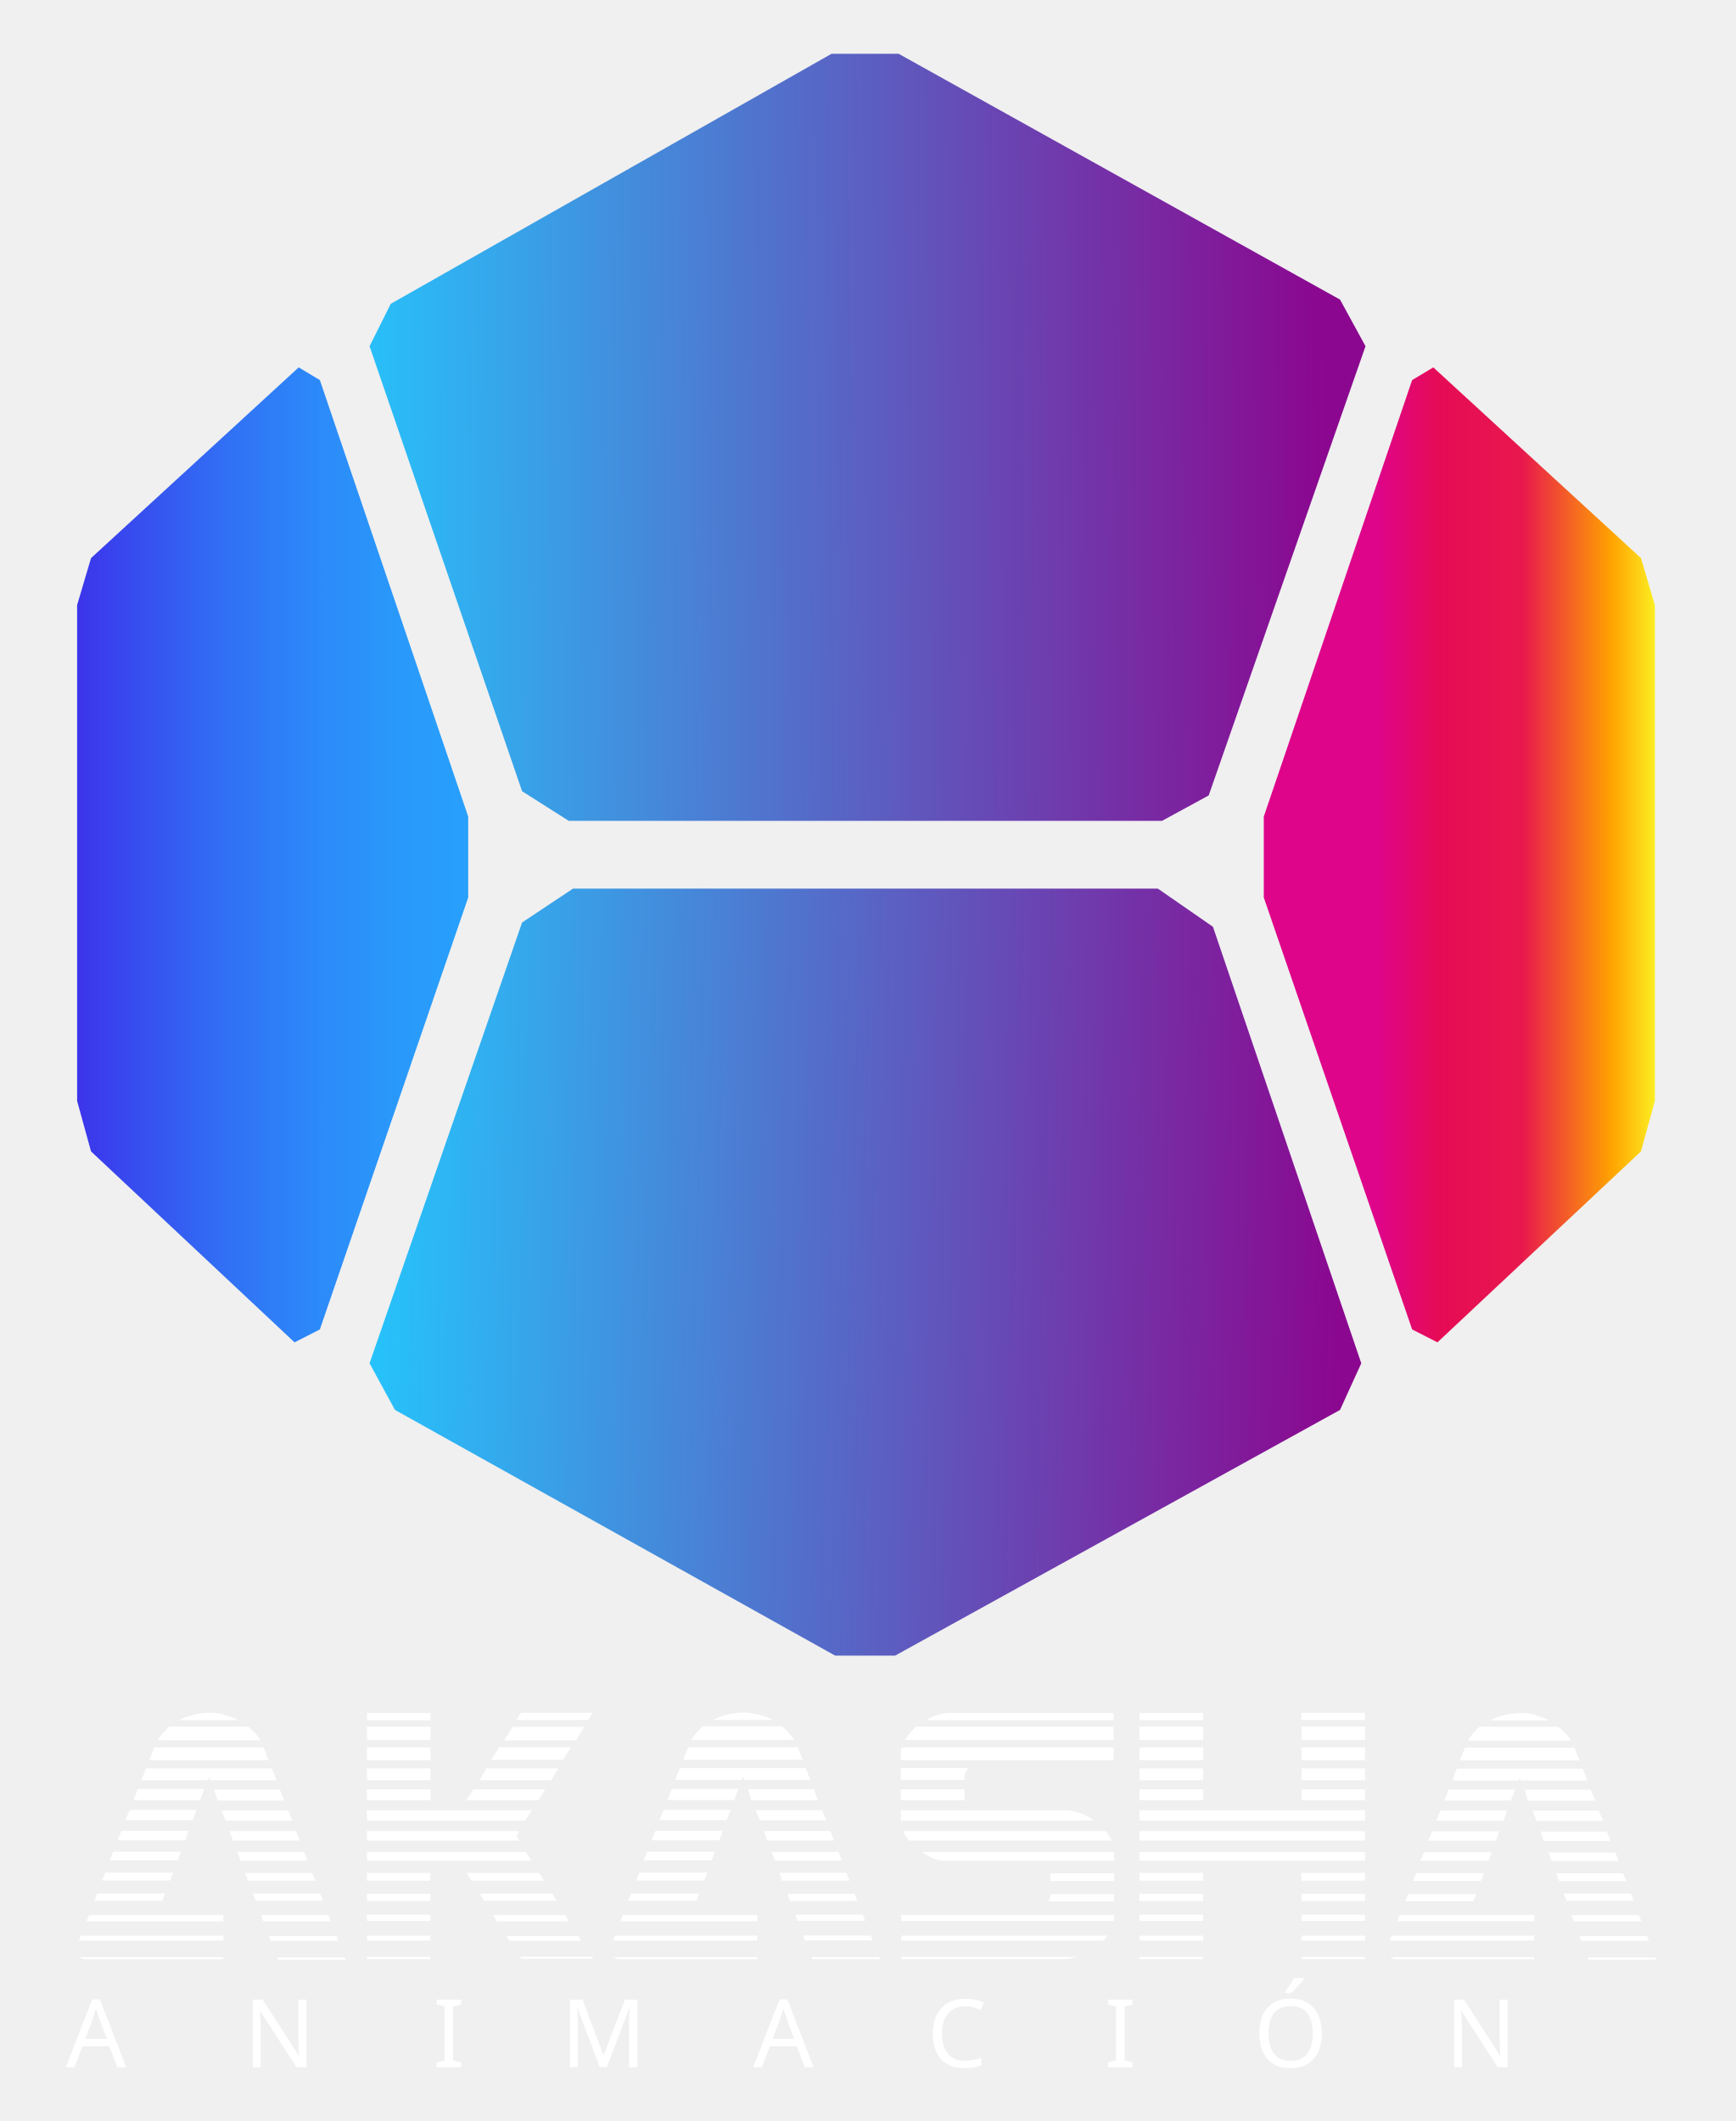
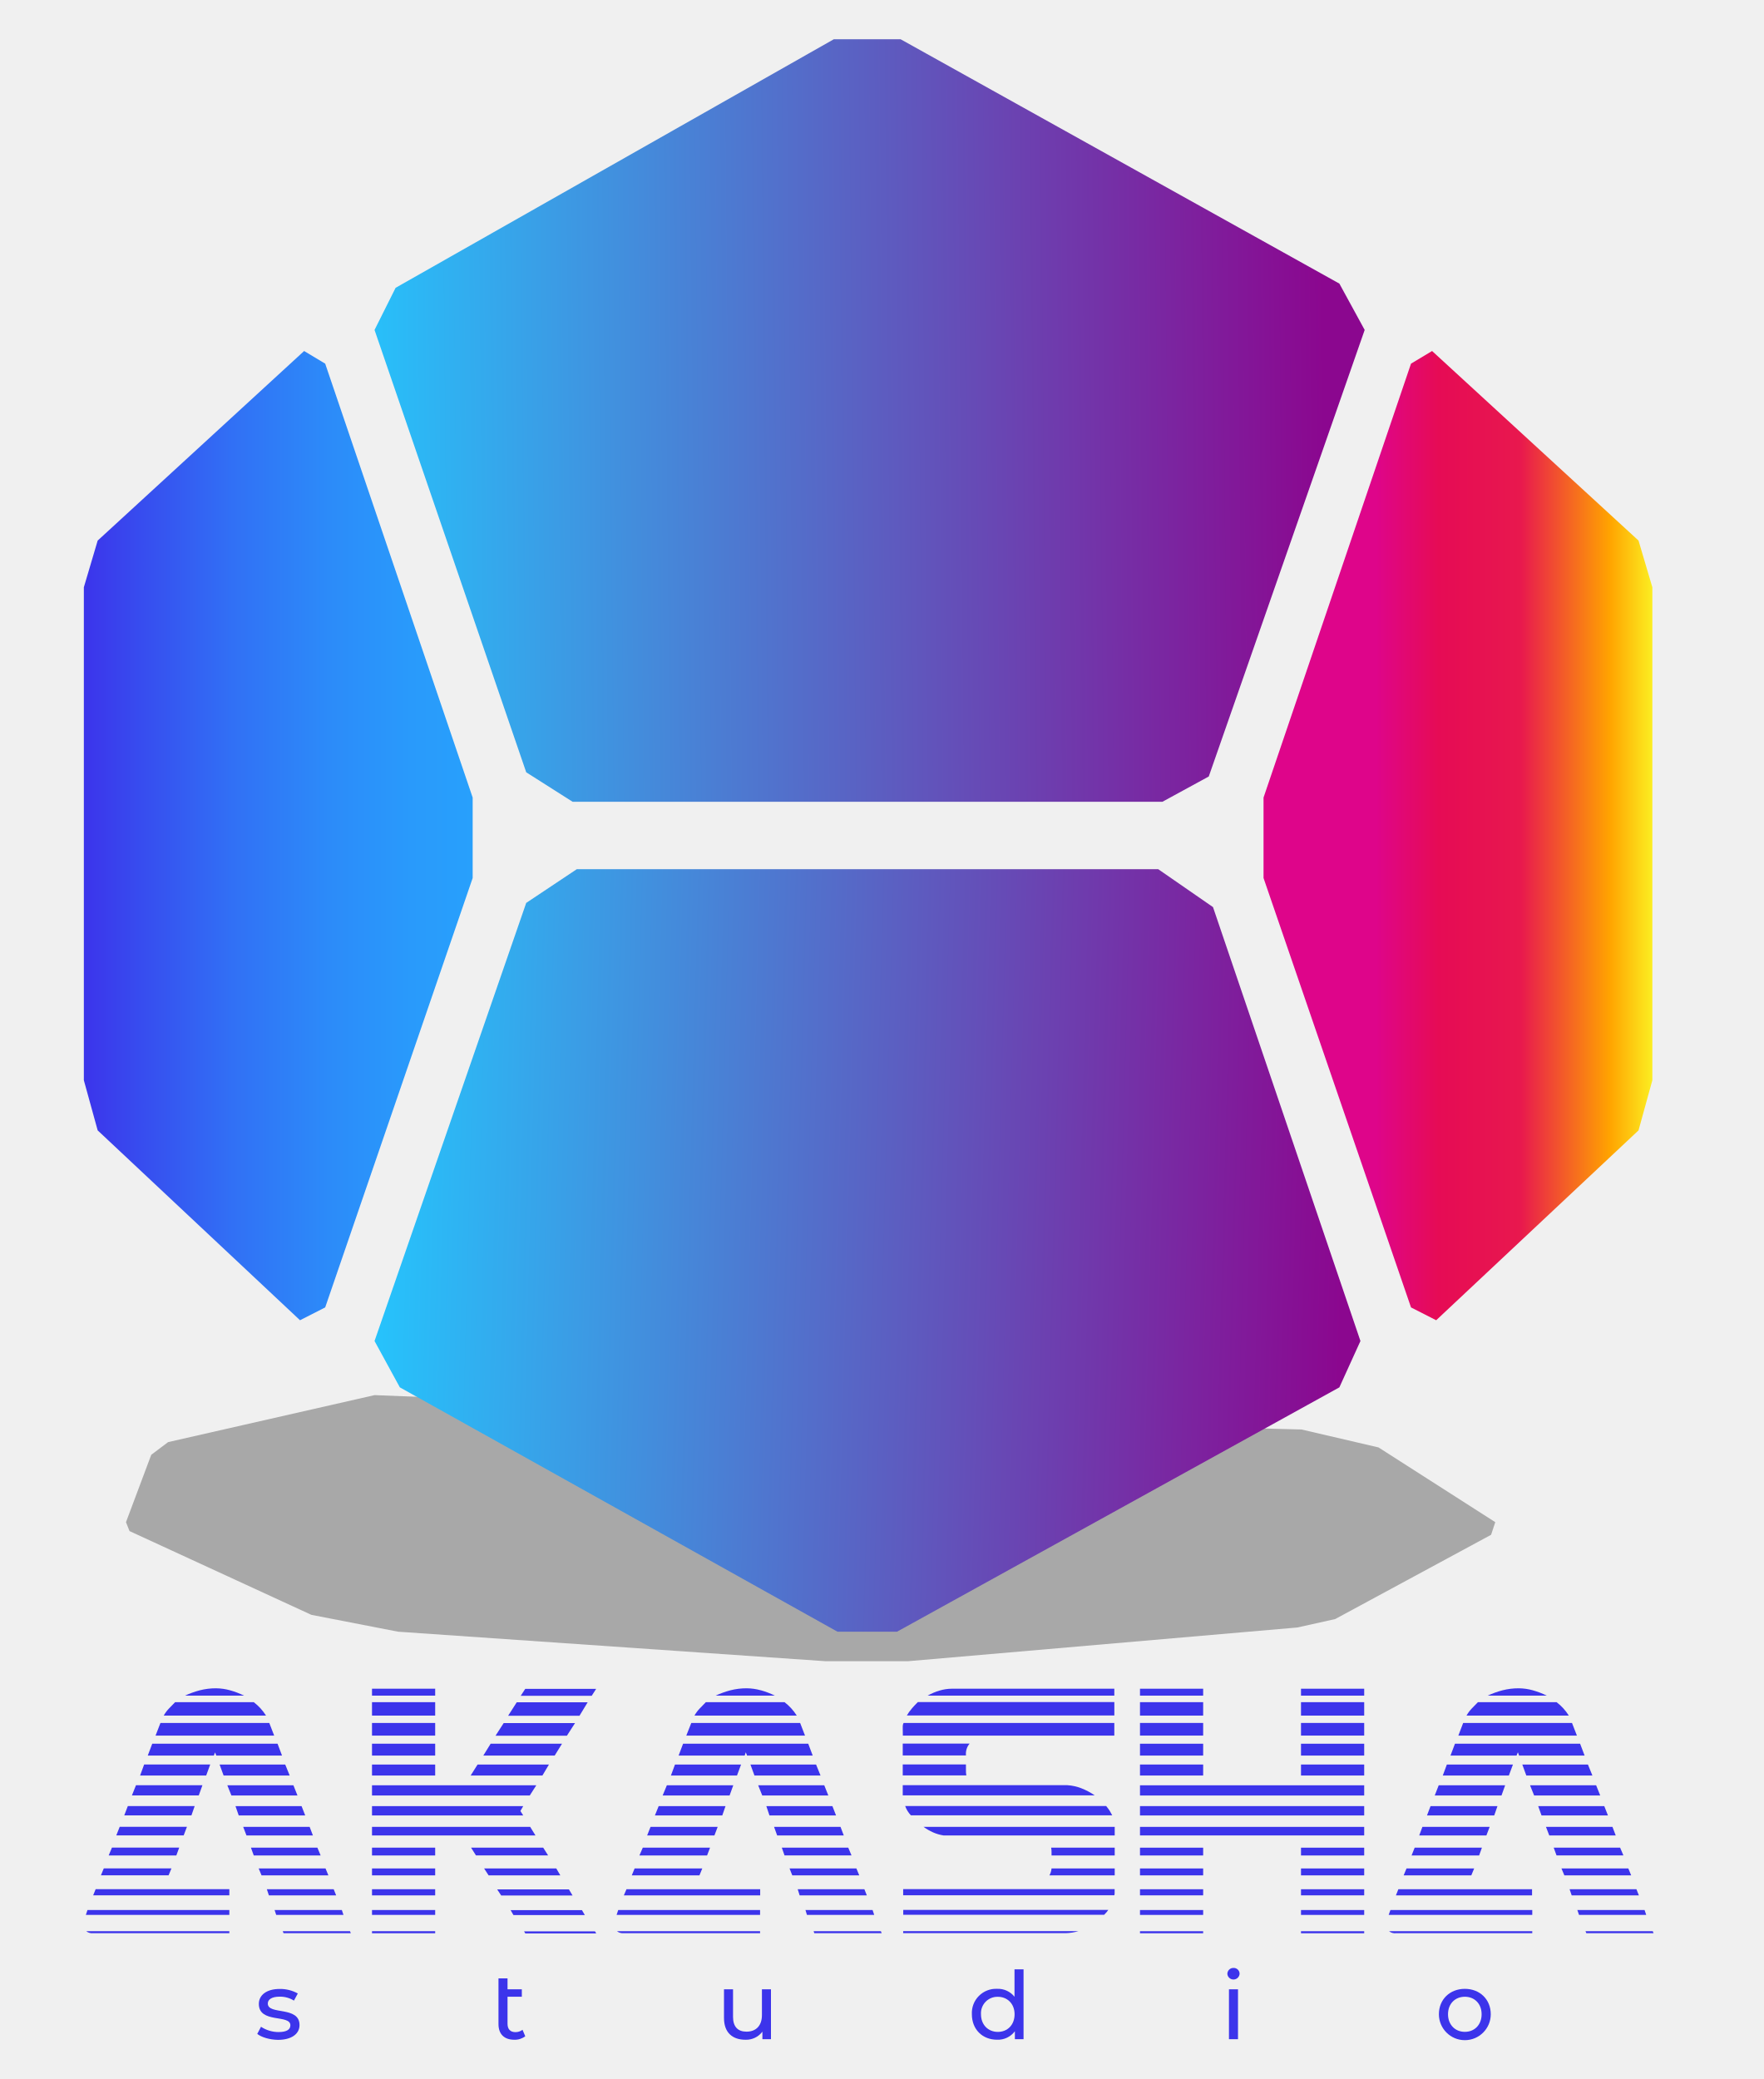
- <svg xmlns="http://www.w3.org/2000/svg" xmlns:xlink="http://www.w3.org/1999/xlink" id="Layer_1" data-name="Layer 1" viewBox="0 0 241.98 295.71">
+ <svg xmlns="http://www.w3.org/2000/svg" xmlns:xlink="http://www.w3.org/1999/xlink" viewBox="0 0 667.29 786.57">
  <defs>
-     <style>.cls-1,.cls-2{fill:#fff;}.cls-2{font-size:13.19px;font-family:MontserratAlternates-Medium, MontserratAlternates Medium;font-weight:500;letter-spacing:1.24em;}.cls-3{letter-spacing:1.23em;}.cls-4{letter-spacing:1.22em;}.cls-5{fill:url(#linear-gradient);}.cls-6{fill:url(#linear-gradient-2);}.cls-7{fill:url(#linear-gradient-3);}.cls-8{fill:url(#linear-gradient-4);}</style>
-     <linearGradient id="linear-gradient" x1="184.69" y1="60.53" x2="45.86" y2="61.86" gradientUnits="userSpaceOnUse">
+     <style>.cls-1{isolation:isolate;}.cls-2{opacity:0.3;mix-blend-mode:multiply;}.cls-3{fill:#3c34eb;}.cls-4{fill:url(#linear-gradient);}.cls-5{fill:url(#linear-gradient-2);}.cls-6{fill:url(#linear-gradient-3);}.cls-7{fill:url(#linear-gradient-4);}</style>
+     <linearGradient id="linear-gradient" x1="500.96" y1="157.91" x2="126.43" y2="161.5" gradientUnits="userSpaceOnUse">
      <stop offset="0" stop-color="#8b078f" />
      <stop offset="0.49" stop-color="#5865c5" />
      <stop offset="1" stop-color="#24c7fe" />
    </linearGradient>
-     <linearGradient id="linear-gradient-2" x1="187.31" y1="178.66" x2="49.16" y2="174.95" xlink:href="#linear-gradient" />
-     <linearGradient id="linear-gradient-3" x1="176.18" y1="119.19" x2="230.7" y2="119.19" gradientUnits="userSpaceOnUse">
+     <linearGradient id="linear-gradient-2" x1="508.04" y1="476.6" x2="135.34" y2="466.59" xlink:href="#linear-gradient" />
+     <linearGradient id="linear-gradient-3" x1="478" y1="316.15" x2="625.09" y2="316.15" gradientUnits="userSpaceOnUse">
      <stop offset="0.29" stop-color="#de058a" />
      <stop offset="0.45" stop-color="#e60b55" />
      <stop offset="0.66" stop-color="#e8184e" />
      <stop offset="0.89" stop-color="#ffa300" />
      <stop offset="1" stop-color="#fcee21" />
    </linearGradient>
-     <linearGradient id="linear-gradient-4" x1="10.75" y1="119.19" x2="65.27" y2="119.19" gradientUnits="userSpaceOnUse">
+     <linearGradient id="linear-gradient-4" x1="31.72" y1="316.15" x2="178.81" y2="316.15" gradientUnits="userSpaceOnUse">
      <stop offset="0" stop-color="#3c34eb" />
      <stop offset="0.15" stop-color="#374def" />
      <stop offset="0.39" stop-color="#3171f5" />
      <stop offset="0.63" stop-color="#2c8bf9" />
      <stop offset="0.84" stop-color="#299afb" />
      <stop offset="1" stop-color="#28a0fc" />
    </linearGradient>
  </defs>
-   <path class="cls-1" d="M11.26,269.87H31.15v.68H11Zm-.17,3H31.15v.29H12.06A1.34,1.34,0,0,1,11.09,272.84ZM12.4,267H31.15v.86H12.06ZM13.54,264H23l-.4,1H13.14Zm1.15-2.92h9.43l-.4,1.09H14.23Zm1.08-2.91h9.44l-.46,1.2H15.32Zm1.15-2.92h9.37l-.46,1.32H16.4Zm1.14-2.91h9.32l-.52,1.43H17.49Zm1.14-2.92h9.26L27.89,251H18.63ZM29,248.2H19.72l.63-1.65H37.9l.63,1.65H29.32l-.17-.45Zm-7.49-4.57H36.75l.69,1.77H20.8Zm14.81-1H22a5.35,5.35,0,0,1,.71-1c.29-.31.58-.61.89-.91h11A7.37,7.37,0,0,1,36.3,242.6Zm-5-3.54a11.27,11.27,0,0,1,1.94.74H24.92a12.25,12.25,0,0,1,2.06-.74,8.9,8.9,0,0,1,2.28-.29A7.57,7.57,0,0,1,31.27,239.06Zm-1.49,10.4H39l.63,1.54H30.35Zm1.09,2.92h9.26l.57,1.43H31.44ZM32,255.29h9.26l.51,1.32H32.47Zm1.08,2.92h9.32l.46,1.2H33.55Zm1.09,2.91H43.5l.46,1.09H34.58ZM35.27,264h9.37l.4,1H35.67ZM36.41,267h9.38l.34.86H36.7Zm1.09,2.92h9.43l.23.68H37.72Zm1.14,3h9.43l.12.29H38.75Z" />
-   <path class="cls-1" d="M60,238.83v1H51.16v-1Zm-8.86,1.89H60v1.88H51.16Zm0,2.91H60v1.77H51.16Zm0,2.92H60v1.65H51.16Zm0,2.91H60V251H51.16Zm0,2.92h23l-.92,1.43H51.16Zm0,2.91H72.37L72,256l.4.63H51.16Zm0,2.92H73.34l.74,1.2H51.16Zm0,2.91H60v1.09H51.16Zm0,2.92H60v1H51.16Zm0,2.91H60v.86H51.16Zm0,2.92H60v.68H51.16Zm0,3.26v-.29H60v.29ZM66,249.46H76L75.05,251H65Zm-.91,11.66H75.17l.68,1.09H65.74Zm2.74-14.57h10l-1,1.65h-10ZM66.88,264H77l.57,1H67.51Zm2.74-20.41h10l-1.15,1.77h-10ZM68.71,267H78.77l.51.86h-10Zm2.74-26.23h10l-1.15,1.88h-10Zm-.86,29.15h10l.4.68H71ZM82,239.8H72l.63-1H82.6Zm-9.49,33h10l.17.29H72.65Z" />
-   <path class="cls-1" d="M85.68,269.87h19.9v.68H85.46Zm-.17,3h20.07v.29H86.48A1.35,1.35,0,0,1,85.51,272.84ZM86.83,267h18.75v.86H86.48ZM88,264h9.49l-.4,1H87.57Zm1.14-2.92h9.44l-.4,1.09H88.66Zm1.09-2.91h9.43l-.45,1.2H89.74Zm1.14-2.92h9.38l-.46,1.32H90.83Zm1.15-2.91h9.31l-.51,1.43H91.92Zm1.14-2.92h9.26l-.57,1.54H93.06Zm9.78-1.26H94.14l.63-1.65h17.55l.63,1.65h-9.2l-.17-.45Zm-7.49-4.57h15.26l.69,1.77H95.23Zm14.8-1H96.37a5,5,0,0,1,.72-1c.28-.31.58-.61.88-.91h11A7.32,7.32,0,0,1,110.72,242.6Zm-5-3.54a11.07,11.07,0,0,1,2,.74H99.35a12.14,12.14,0,0,1,2.05-.74,9,9,0,0,1,2.29-.29A7.44,7.44,0,0,1,105.69,239.06Zm-1.48,10.4h9.2L114,251h-9.26Zm1.08,2.92h9.26l.57,1.43h-9.26Zm1.14,2.91h9.27l.51,1.32h-9.32Zm1.09,2.92h9.32l.46,1.2H108Zm1.09,2.91h9.31l.46,1.09H109Zm1.08,2.92h9.38l.4,1h-9.38Zm1.15,2.91h9.37l.34.86h-9.43Zm1.08,2.92h9.43l.23.68h-9.43Zm1.15,3h9.43l.11.29h-9.43Z" />
-   <path class="cls-1" d="M125.58,244.55v-.46a1,1,0,0,1,.12-.46h29.55v1.77H125.58Zm8.87,3.6v0h-8.87v-1.65H135A2.18,2.18,0,0,0,134.45,248.15Zm.05,2.85h-8.92v-1.54h8.87v.74A3.72,3.72,0,0,0,134.5,251Zm1.6,1.38h12.58a6.17,6.17,0,0,1,1.94.43,8.6,8.6,0,0,1,1.89,1H125.58v-1.43H136.1Zm19.15,15.43H125.64V267h29.67v.46A1,1,0,0,1,155.25,267.81Zm-1.11,2.4a3.4,3.4,0,0,1-.32.34H125.64v-.68H154.4Zm-28.5,2.63h24.58a6.81,6.81,0,0,1-1.77.29H125.64Zm.29-17.55h28.18a8,8,0,0,1,.49.66c.13.21.25.43.37.66H126.73A3.69,3.69,0,0,1,125.93,255.29Zm.91-13.66c.27-.31.55-.61.86-.91h27.55v1.88H126.16A6.29,6.29,0,0,1,126.84,241.63Zm3,17.35a7.75,7.75,0,0,1-1.34-.77h26.81v1.2h-24A6.08,6.08,0,0,1,129.84,259Zm.92-19.89a5.73,5.73,0,0,1,1.68-.26h22.81v1H129.07A7.85,7.85,0,0,1,130.76,239.09Zm15.69,25h8.86v1h-9.15A2.41,2.41,0,0,0,146.45,264Zm0-2.29a2.68,2.68,0,0,0-.06-.63h8.92v1.09h-8.86Z" />
-   <path class="cls-1" d="M167.71,238.83v1h-8.86v-1Zm-8.86,1.89h8.86v1.88h-8.86Zm0,2.91h8.86v1.77h-8.86Zm0,2.92h8.86v1.65h-8.86Zm0,2.91h8.86V251h-8.86Zm31.44,2.92v1.43H158.85v-1.43Zm-31.44,2.91h31.44v1.32H158.85Zm0,2.92h31.44v1.2H158.85Zm0,2.91h8.86v1.09h-8.86Zm0,2.92h8.86v1h-8.86Zm0,2.91h8.86v.86h-8.86Zm0,2.92h8.86v.68h-8.86Zm0,3.26v-.29h8.86v.29Zm31.44-33.33h-8.86v-1h8.86Zm-8.86.92h8.86v1.88h-8.86Zm0,2.91h8.86v1.77h-8.86Zm0,2.92h8.86v1.65h-8.86Zm0,2.91h8.86V251h-8.86Zm0,11.66h8.86v1.09h-8.86Zm0,2.92h8.86v1h-8.86Zm0,2.91h8.86v.86h-8.86Zm0,2.92h8.86v.68h-8.86Zm0,3.26v-.29h8.86v.29Z" />
-   <path class="cls-1" d="M194,269.87h19.89v.68H193.72Zm-.17,3h20.06v.29H194.75A1.34,1.34,0,0,1,193.78,272.84Zm1.31-5.89h18.75v.86H194.75Zm1.15-2.91h9.49l-.4,1h-9.49Zm1.14-2.92h9.43l-.4,1.09h-9.49Zm1.09-2.91h9.43l-.46,1.2H198Zm1.14-2.92H209l-.46,1.32H199.1Zm1.14-2.91h9.32l-.51,1.43h-9.38Zm1.15-2.92h9.26l-.57,1.54h-9.26Zm9.77-1.26h-9.26l.63-1.65h17.55l.63,1.65H212l-.17-.45Zm-7.49-4.57h15.27l.68,1.77H203.5Zm14.81-1H204.64a5,5,0,0,1,.72-1c.28-.31.58-.61.88-.91h11A7.19,7.19,0,0,1,219,242.6Zm-5-3.54a11.27,11.27,0,0,1,1.94.74h-8.29a12.58,12.58,0,0,1,2.06-.74,9,9,0,0,1,2.29-.29A7.5,7.5,0,0,1,214,239.06Zm-1.49,10.4h9.21l.62,1.54H213Zm1.09,2.92h9.26l.57,1.43h-9.26Zm1.14,2.91H224l.52,1.32h-9.32Zm1.09,2.92h9.32l.45,1.2h-9.32Zm1.08,2.91h9.32l.46,1.09h-9.38ZM218,264h9.37l.4,1h-9.37ZM219.1,267h9.38l.34.86h-9.43Zm1.09,2.92h9.43l.23.68h-9.43Zm1.14,3h9.43l.12.29h-9.43Z" />
-   <text class="cls-2" transform="translate(9.18 288.21)">ANI<tspan class="cls-3" x="69" y="0">M</tspan>
-     <tspan class="cls-4" x="95.83" y="0">A</tspan>
-     <tspan x="120.07" y="0">CIÓN</tspan>
-   </text>
-   <polygon class="cls-5" points="190.36 48.27 168.5 110.9 162 114.44 79.28 114.44 72.78 110.31 51.52 48.27 54.47 42.36 115.92 7.5 125.28 7.5 186.81 41.77 190.36 48.27" />
-   <polygon class="cls-6" points="79.88 123.89 161.41 123.89 169.09 129.21 189.77 190.07 186.81 196.57 124.78 230.83 116.43 230.83 55.06 196.57 51.52 190.07 72.78 128.62 79.88 123.89" />
-   <polygon class="cls-7" points="196.86 52.99 176.18 113.85 176.18 125.13 196.86 185.35 200.39 187.15 228.76 160.53 230.7 153.49 230.7 84.36 228.76 77.81 199.81 51.22 196.86 52.99" />
-   <polygon class="cls-8" points="44.59 52.99 65.27 113.85 65.27 125.13 44.59 185.35 41.06 187.15 12.69 160.53 10.75 153.49 10.75 84.36 12.69 77.81 41.64 51.22 44.59 52.99" />
+   <g class="cls-1">
+     <g id="Layer_1" data-name="Layer 1">
+       <polygon class="cls-2" points="49 579.27 117.79 610.96 150.61 617.34 312.24 628.5 343.56 628.5 490.76 615.75 505.1 612.56 564.08 580.68 565.67 575.9 521.5 547.62 492.35 540.83 430.19 539.24 141.69 527.83 63.59 545.61 57.22 550.4 47.66 575.9 49 579.27" />
+       <path class="cls-3" d="M33.09,722.64H86.76v1.85H32.48Zm-.46,8H86.76v.77H35.25A3.6,3.6,0,0,1,32.63,730.66Zm3.55-15.88H86.76v2.31H35.25Zm3.08-7.87h25.6l-1.08,2.62H38.18Zm3.09-7.86H67.79L66.71,702H41.11Zm2.93-7.87H70.72l-1.23,3.24H44Zm3.08-7.86H73.65l-1.23,3.54H47Zm3.08-7.87H76.58l-1.39,3.86H49.9Zm3.09-7.86h25L78,671.75H53ZM80.9,664.2h-25l1.69-4.48H105l1.69,4.48H81.82L81.36,663ZM60.7,651.86h41.17l1.85,4.78H58.85Zm39.94-2.78H61.93a13.48,13.48,0,0,1,1.93-2.62c.77-.82,1.56-1.64,2.39-2.46H96A19.45,19.45,0,0,1,100.64,649.08Zm-13.57-9.56a29.61,29.61,0,0,1,5.24,2H70a33.23,33.23,0,0,1,5.55-2,24.31,24.31,0,0,1,6.17-.77A20.29,20.29,0,0,1,87.07,639.52Zm-4,28.07h24.83l1.69,4.16h-25ZM86,675.45h25l1.54,3.86h-25Zm3.08,7.87h25l1.39,3.54H90.31ZM92,691.18h25.14l1.23,3.24H93.24Zm2.93,7.87h25.14L121.3,702H96Zm2.93,7.86h25.29l1.08,2.62H98.94Zm3.09,7.87h25.29l.92,2.31H101.72Zm2.93,7.86h25.44l.62,1.85H104.49Zm3.08,8h25.45l.3.77H107.27Z" />
+       <path class="cls-3" d="M164.63,638.91v2.62h-23.9v-2.62ZM140.73,644h23.9v5.08h-23.9Zm0,7.86h23.9v4.78h-23.9Zm0,7.86h23.9v4.48h-23.9Zm0,7.87h23.9v4.16h-23.9Zm0,7.86h62.15l-2.47,3.86H140.73Zm0,7.87h57.21l-1.07,1.85,1.07,1.69H140.73Zm0,7.86h59.84l2,3.24H140.73Zm0,7.87h23.9V702h-23.9Zm0,7.86h23.9v2.62h-23.9Zm0,7.87h23.9v2.31h-23.9Zm0,7.86h23.9v1.85h-23.9Zm0,8.79v-.77h23.9v.77Zm39.94-63.84h27l-2.47,4.16H178.05Zm-2.46,31.46H205.5l1.85,2.93H180.06Zm7.4-39.33h27l-2.77,4.48h-27Zm-2.47,47.19h27.3l1.54,2.62H184.84Zm7.4-55h27l-3.08,4.78h-27Zm-2.46,62.92h27.14l1.38,2.31h-27Zm7.4-70.78h26.83l-3.08,5.08h-27Zm-2.32,78.64h27l1.08,1.85h-27Zm30.69-81.11H197l1.7-2.62h26.83Zm-25.6,89.13h26.84l.46.77H198.72Z" />
+       <path class="cls-3" d="M233.87,722.64h53.67v1.85H233.26Zm-.46,8h54.13v.77H236A3.6,3.6,0,0,1,233.41,730.66ZM237,714.78h50.58v2.31H236Zm3.08-7.87h25.6l-1.08,2.62H239Zm3.09-7.86h25.44L267.49,702h-25.6Zm2.93-7.87H271.5l-1.23,3.24H244.82Zm3.08-7.86h25.29l-1.23,3.54H247.75Zm3.09-7.87h25.13L276,679.31H250.68Zm3.08-7.86h25l-1.54,4.16h-25Zm26.37-3.39h-25l1.69-4.48h47.35l1.69,4.48H282.61l-.47-1.24Zm-20.2-12.34h41.17l1.85,4.78H259.63Zm39.94-2.78H262.71a13.48,13.48,0,0,1,1.93-2.62c.77-.82,1.57-1.64,2.39-2.46h29.76A19.45,19.45,0,0,1,301.42,649.08Zm-13.57-9.56a29.61,29.61,0,0,1,5.24,2H270.73a33.23,33.23,0,0,1,5.55-2,24.31,24.31,0,0,1,6.17-.77A20.29,20.29,0,0,1,287.85,639.52Zm-4,28.07h24.83l1.69,4.16h-25Zm2.93,7.86h25l1.54,3.86h-25Zm3.08,7.87h25l1.38,3.54H291.09Zm2.93,7.86h25.14l1.23,3.24H294Zm2.93,7.87h25.14l1.23,2.93H296.79Zm2.93,7.86h25.29l1.08,2.62H299.72Zm3.09,7.87H327l.92,2.31H302.5Zm2.93,7.86H330.1l.62,1.85H305.27Zm3.08,8h25.45l.3.77H308.05Z" />
+       <path class="cls-3" d="M341.51,654.33v-1.24a2.67,2.67,0,0,1,.31-1.23h79.73v4.78h-80ZM365.42,664v.16H341.51v-4.48H366.8A5.93,5.93,0,0,0,365.42,664Zm.15,7.71H341.51v-4.16h23.91v2A10.49,10.49,0,0,0,365.57,671.75Zm4.32,3.7h33.92a17.72,17.72,0,0,1,5.25,1.16,24.75,24.75,0,0,1,5.09,2.7H341.51v-3.86h28.38Zm51.66,41.64H341.67v-2.31h80V716A2.68,2.68,0,0,1,421.55,717.09Zm-3,6.48c-.26.31-.54.61-.85.92h-76v-1.85h77.57A11.31,11.31,0,0,1,418.54,723.57Zm-76.87,7.09H408a18.07,18.07,0,0,1-4.78.77H341.67Zm.77-47.34h76a18,18,0,0,1,1.32,1.77c.35.57.69,1.16,1,1.77H344.6A9.87,9.87,0,0,1,342.44,683.32Zm2.47-36.86q1.06-1.23,2.31-2.46h74.33v5.08h-78.5A16,16,0,0,1,344.91,646.46ZM353,693.27a19.46,19.46,0,0,1-3.62-2.09H421.7v3.24H356.93A15.73,15.73,0,0,1,353,693.27Zm2.47-53.67a16.39,16.39,0,0,1,4.55-.69h61.53v2.62H350.92A20.75,20.75,0,0,1,355.47,639.6Zm42.33,67.31h23.9v2.62H397A6.62,6.62,0,0,0,397.8,706.91Zm0-6.16a7.54,7.54,0,0,0-.15-1.7H421.7V702H397.8Z" />
+       <path class="cls-3" d="M455.16,638.91v2.62h-23.9v-2.62ZM431.26,644h23.9v5.08h-23.9Zm0,7.86h23.9v4.78h-23.9Zm0,7.86h23.9v4.48h-23.9Zm0,7.87h23.9v4.16h-23.9Zm84.82,7.86v3.86H431.26v-3.86Zm-84.82,7.87h84.82v3.54H431.26Zm0,7.86h84.82v3.24H431.26Zm0,7.87h23.9V702h-23.9Zm0,7.86h23.9v2.62h-23.9Zm0,7.87h23.9v2.31h-23.9Zm0,7.86h23.9v1.85h-23.9Zm0,8.79v-.77h23.9v.77Zm84.82-89.9H492.17v-2.62h23.91ZM492.17,644h23.91v5.08H492.17Zm0,7.86h23.91v4.78H492.17Zm0,7.86h23.91v4.48H492.17Zm0,7.87h23.91v4.16H492.17Zm0,31.46h23.91V702H492.17Zm0,7.86h23.91v2.62H492.17Zm0,7.87h23.91v2.31H492.17Zm0,7.86h23.91v1.85H492.17Zm0,8.79v-.77h23.91v.77Z" />
+       <path class="cls-3" d="M526,722.64h53.66v1.85H525.33Zm-.47,8h54.13v.77h-51.5A3.63,3.63,0,0,1,525.48,730.66ZM529,714.78h50.58v2.31h-51.5Zm3.09-7.87h25.59l-1.08,2.62H531Zm3.08-7.86h25.44L559.56,702H534Zm2.93-7.87h25.44l-1.23,3.24H536.9Zm3.08-7.86H566.5l-1.23,3.54H539.83Zm3.09-7.87h25.13l-1.38,3.86H542.76Zm3.08-7.86h25l-1.54,4.16h-25Zm26.37-3.39h-25l1.7-4.48h47.34l1.7,4.48H574.68l-.46-1.24Zm-20.2-12.34h41.17l1.86,4.78H551.7Zm39.94-2.78H554.78a13.9,13.9,0,0,1,1.93-2.62c.77-.82,1.57-1.64,2.39-2.46h29.76A19.28,19.28,0,0,1,593.49,649.08Zm-13.57-9.56a29.61,29.61,0,0,1,5.24,2H562.8a33.23,33.23,0,0,1,5.55-2,24.37,24.37,0,0,1,6.17-.77A20.29,20.29,0,0,1,579.92,639.52Zm-4,28.07h24.83l1.69,4.16h-25Zm2.93,7.86h25l1.55,3.86h-25Zm3.08,7.87h25l1.39,3.54H583.16Zm2.94,7.86H610l1.23,3.24H586.09Zm2.93,7.87h25.13l1.24,2.93h-25.3Zm2.93,7.86H616l1.08,2.62H591.8Zm3.08,7.87h25.29l.92,2.31H594.57Zm2.93,7.86h25.44l.62,1.85H597.35Zm3.08,8h25.45l.31.77H600.12Z" />
+       <polygon class="cls-4" points="516.26 124.83 457.28 293.78 439.75 303.34 216.61 303.34 199.07 292.19 141.69 124.83 149.66 108.89 315.43 14.85 340.7 14.85 506.69 107.3 516.26 124.83" />
+       <polygon class="cls-5" points="218.2 328.85 438.16 328.85 458.88 343.19 514.66 507.36 506.69 524.89 339.34 617.34 316.82 617.34 151.26 524.89 141.69 507.36 199.07 341.6 218.2 328.85" />
+       <polygon class="cls-6" points="533.79 137.58 478 301.75 478 332.19 533.79 494.65 543.31 499.5 619.86 427.67 625.09 408.7 625.09 222.19 619.86 204.52 541.76 132.8 533.79 137.58" />
+       <polygon class="cls-7" points="123.02 137.58 178.81 301.75 178.81 332.19 123.02 494.65 113.5 499.5 36.95 427.67 31.72 408.7 31.72 222.19 36.95 204.52 115.05 132.8 123.02 137.58" />
+       <path class="cls-3" d="M97.32,769.51l1.42-2.7a12.12,12.12,0,0,0,6.62,2c3.17,0,4.49-1,4.49-2.57,0-4.24-11.93-.57-11.93-8.08,0-3.38,3-5.66,7.87-5.66a13.68,13.68,0,0,1,6.87,1.71l-1.46,2.7a9.84,9.84,0,0,0-5.44-1.49c-3,0-4.45,1.1-4.45,2.6,0,4.45,12,.82,12,8.15,0,3.42-3.13,5.59-8.15,5.59C102,771.72,98.88,770.76,97.32,769.51Z" />
+       <path class="cls-3" d="M198.71,770.4a6.47,6.47,0,0,1-4.13,1.32c-3.81,0-6-2.1-6-5.91v-17.3H192v4.13h5.41v2.81H192v10.22c0,2,1,3.17,3,3.17a4.31,4.31,0,0,0,2.67-.89Z" />
+       <path class="cls-3" d="M291.66,752.64v18.87h-3.24v-2.85a7.68,7.68,0,0,1-6.41,3.06c-4.88,0-8.12-2.67-8.12-8.22V752.64h3.42V763.1c0,3.71,1.85,5.56,5.09,5.56,3.56,0,5.84-2.21,5.84-6.27v-9.75Z" />
+       <path class="cls-3" d="M387.21,745.09v26.42h-3.28v-3a8,8,0,0,1-6.73,3.2c-5.52,0-9.54-3.88-9.54-9.65a9.15,9.15,0,0,1,9.54-9.61,8,8,0,0,1,6.59,3V745.09Zm-3.39,17c0-4-2.74-6.62-6.33-6.62a6.22,6.22,0,0,0-6.38,6.62c0,4,2.74,6.66,6.38,6.66S383.82,766.1,383.82,762.07Z" />
+       <path class="cls-3" d="M464.31,746.8a2.26,2.26,0,0,1,2.32-2.25,2.21,2.21,0,0,1,2.31,2.17,2.32,2.32,0,0,1-4.63.08Zm.61,5.84h3.42v18.87h-3.42Z" />
+       <path class="cls-3" d="M544.34,762.07c0-5.62,4.16-9.61,9.82-9.61s9.8,4,9.8,9.61a9.81,9.81,0,0,1-19.62,0Zm16.16,0c0-4-2.7-6.62-6.34-6.62s-6.37,2.6-6.37,6.62,2.74,6.66,6.37,6.66S560.5,766.1,560.5,762.07Z" />
+     </g>
+   </g>
</svg>
